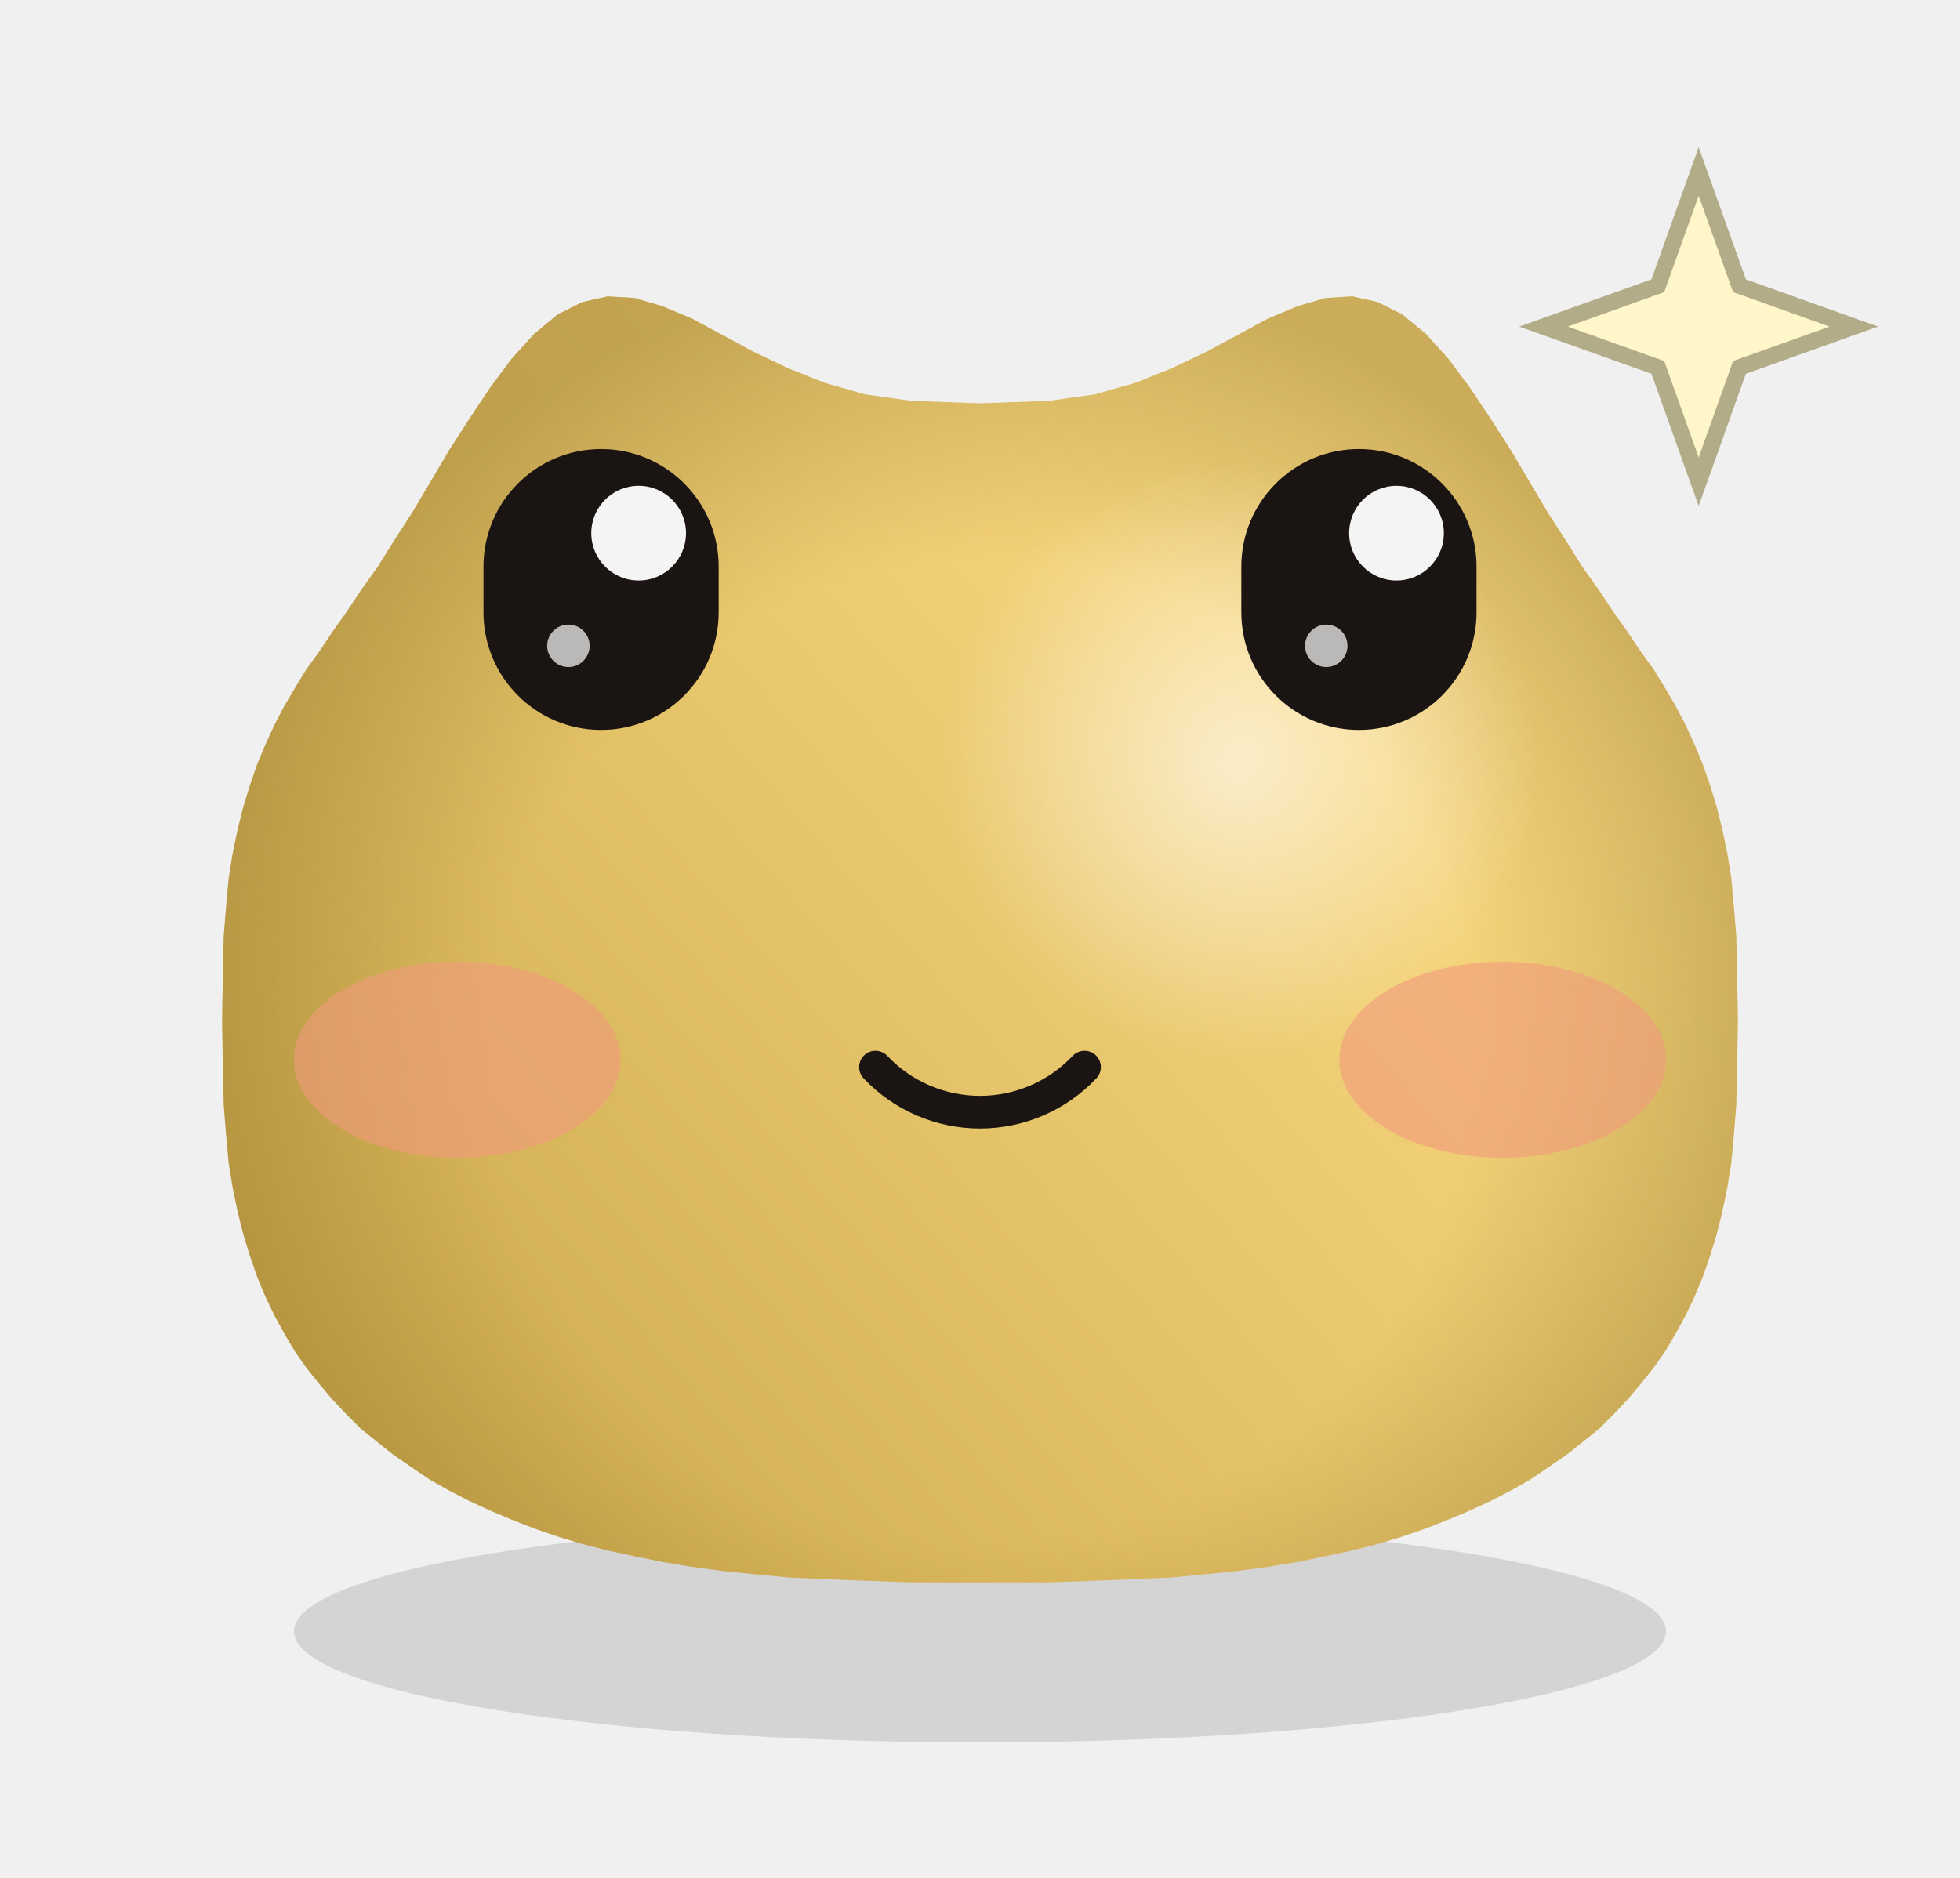
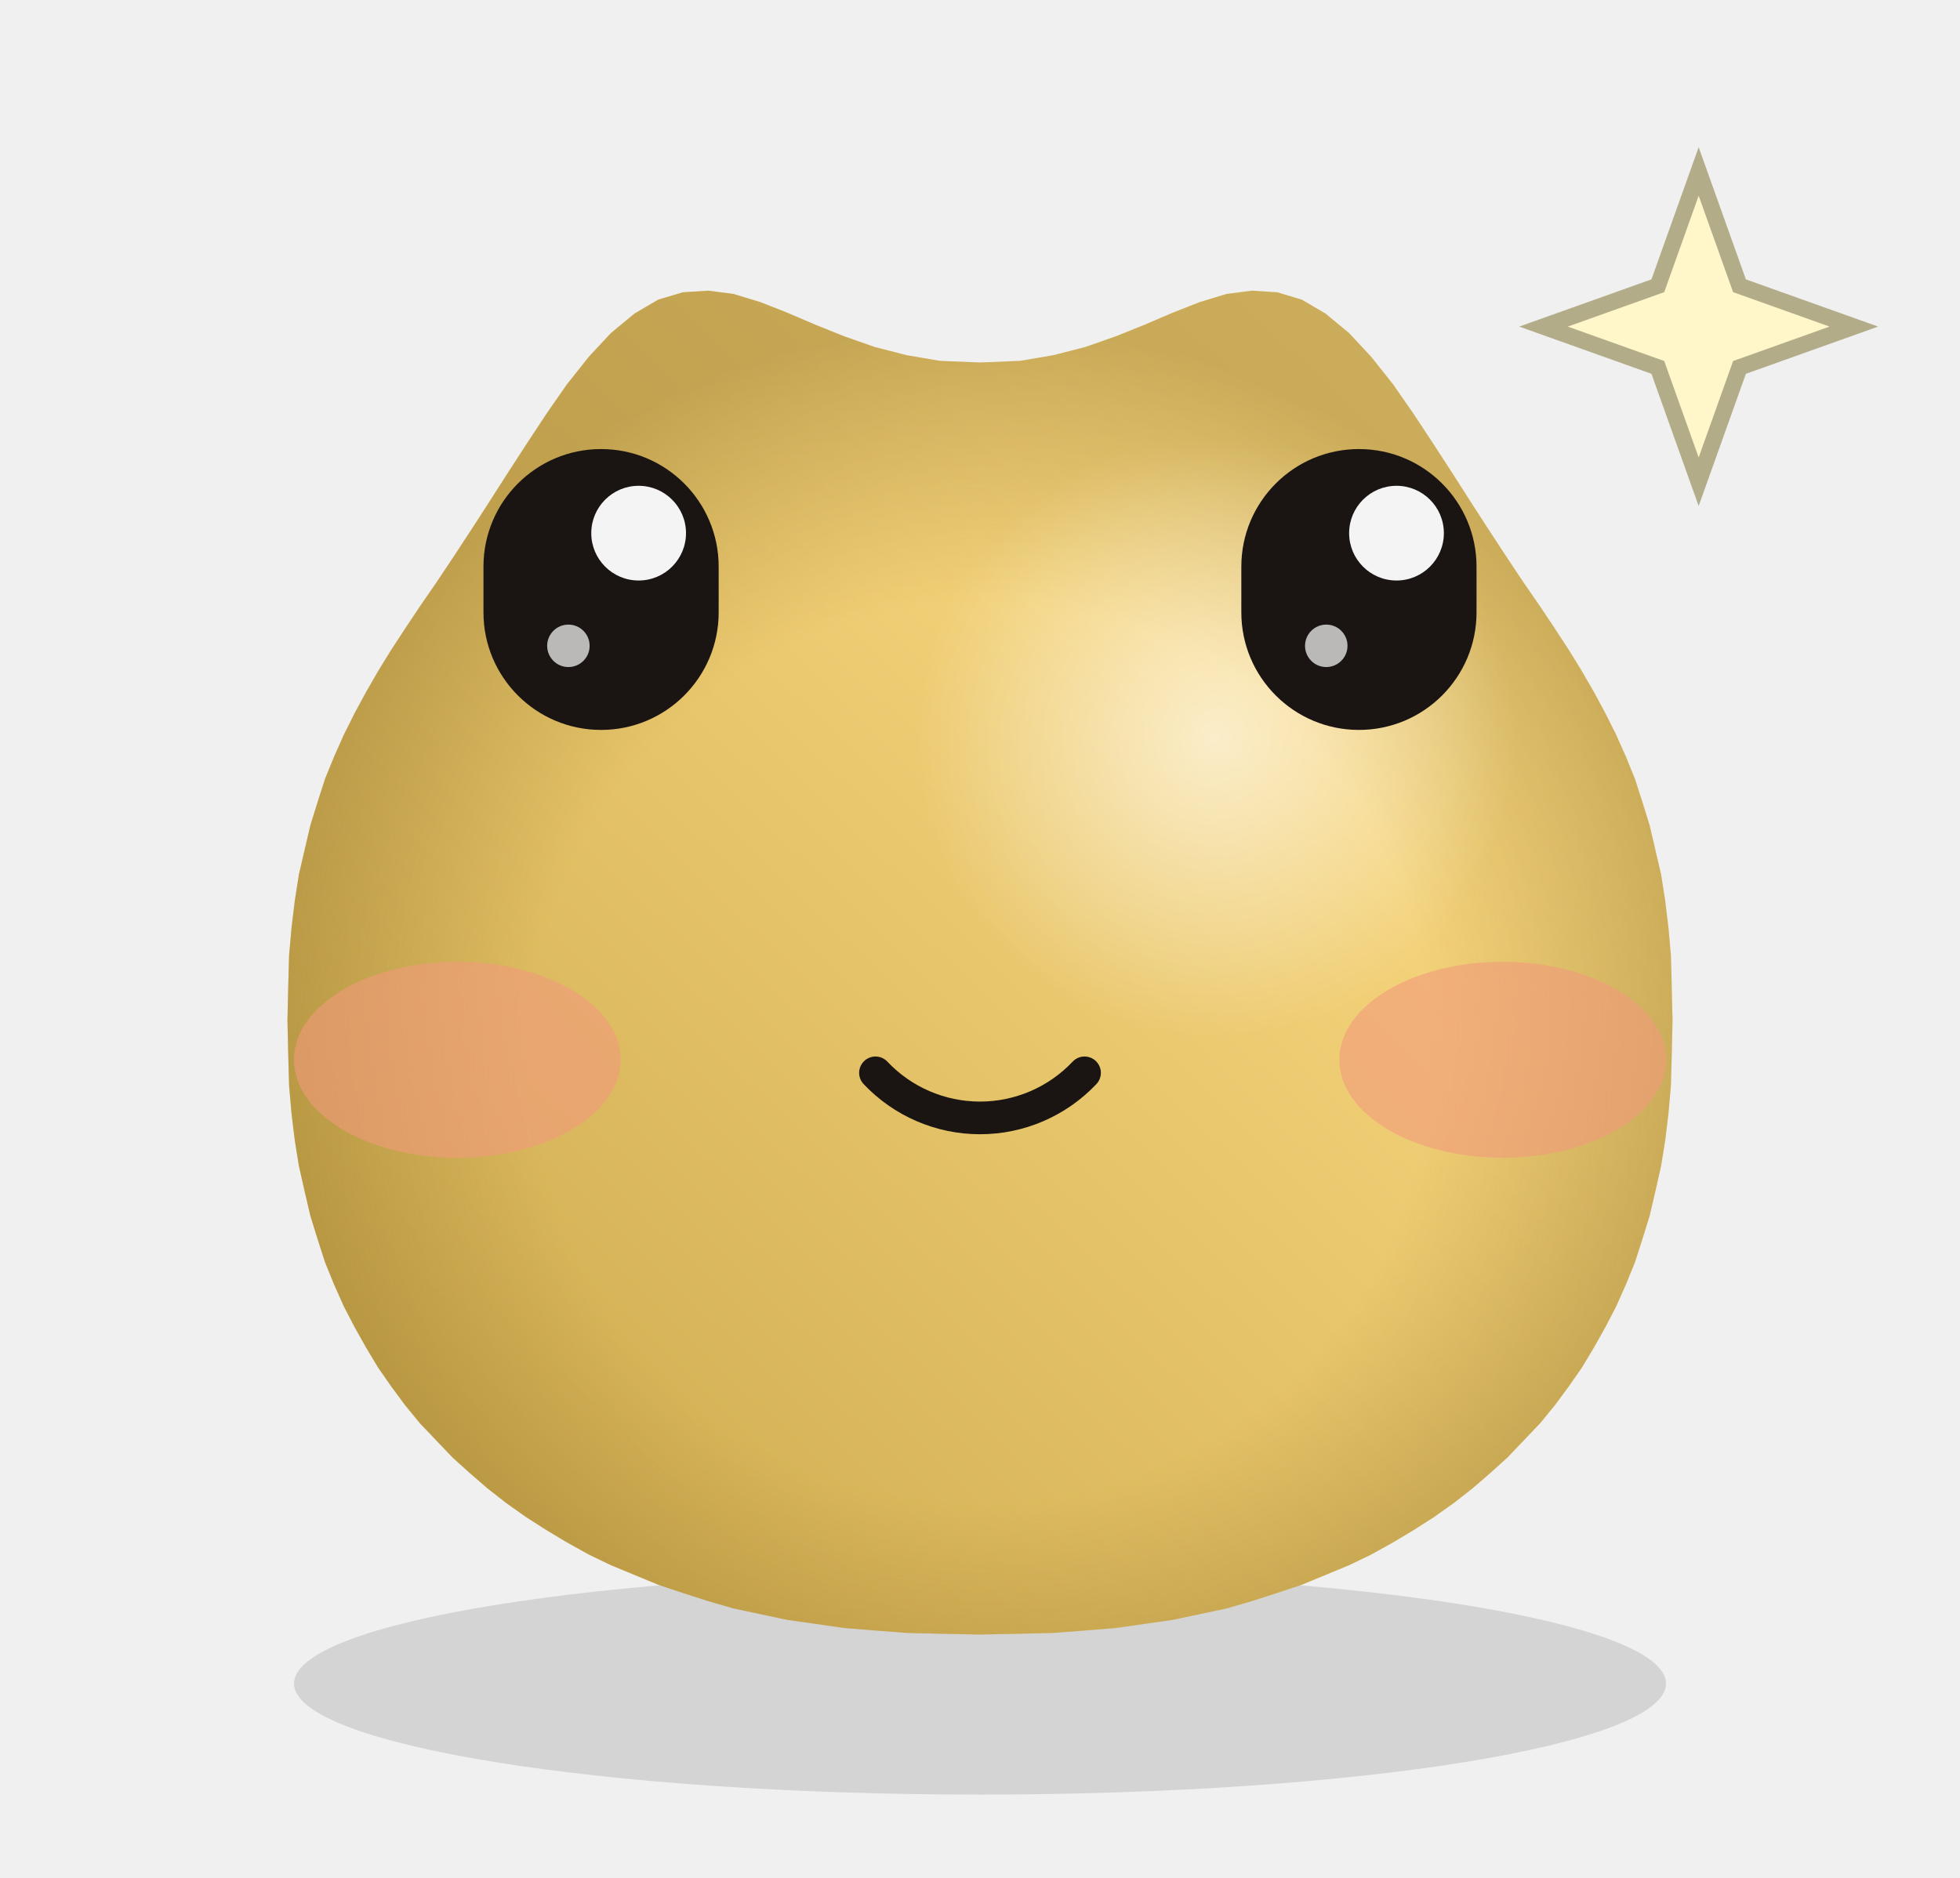
<svg xmlns="http://www.w3.org/2000/svg" viewBox="-120 -125 240 230" width="240" height="230">
  <defs>
-     <linearGradient id="g" gradientUnits="userSpaceOnUse" x1="65.0" y1="-58.5" x2="-74.2" y2="61.9">
+     <linearGradient id="g" gradientUnits="userSpaceOnUse" x1="59.4" y1="-63.9" x2="-67.8" y2="67.7">
      <stop offset="0" stop-color="#ffde86" />
      <stop offset="1" stop-color="#cca94d" />
    </linearGradient>
-     <radialGradient id="r" gradientUnits="userSpaceOnUse" cx="0" cy="4" r="97.4">
+     <radialGradient id="r" gradientUnits="userSpaceOnUse" cx="0" cy="4" r="89.0">
      <stop offset=".62" stop-color="#977a2e" stop-opacity="0" />
      <stop offset="1" stop-color="#977a2e" stop-opacity=".5" />
    </radialGradient>
-     <radialGradient id="h" gradientUnits="userSpaceOnUse" cx="31.6" cy="-31.6" r="36.8">
+     <radialGradient id="h" gradientUnits="userSpaceOnUse" cx="28.8" cy="-34.6" r="36.8">
      <stop offset="0" stop-color="#fff" stop-opacity=".6" />
      <stop offset="1" stop-color="#fff" stop-opacity="0" />
    </radialGradient>
  </defs>
-   <ellipse cx="0" cy="74.8" rx="84.0" ry="13.6" fill="#000" opacity=".12" />
-   <path d="M92.8 0.0 L92.7 6.3 L92.6 10.4 L92.3 14.1 L92.0 17.4 L91.5 20.5 L90.9 23.4 L90.2 26.2 L89.4 28.8 L88.5 31.4 L87.5 33.8 L86.4 36.1 L85.2 38.3 L83.9 40.5 L82.5 42.5 L80.9 44.5 L79.3 46.4 L77.6 48.2 L75.8 50.0 L73.8 51.6 L71.8 53.2 L69.6 54.7 L67.4 56.2 L65.1 57.5 L62.6 58.8 L60.0 60.0 L57.4 61.1 L54.6 62.2 L51.7 63.2 L48.7 64.1 L45.6 64.9 L42.3 65.6 L38.9 66.3 L35.3 66.9 L31.6 67.4 L27.7 67.8 L23.5 68.2 L19.0 68.4 L14.1 68.6 L8.4 68.8 L0.0 68.8 L-8.4 68.8 L-14.1 68.6 L-19.0 68.4 L-23.5 68.2 L-27.7 67.8 L-31.6 67.4 L-35.3 66.9 L-38.9 66.3 L-42.3 65.6 L-45.6 64.9 L-48.7 64.1 L-51.7 63.2 L-54.6 62.2 L-57.4 61.1 L-60.0 60.0 L-62.6 58.8 L-65.1 57.5 L-67.4 56.2 L-69.6 54.7 L-71.8 53.2 L-73.8 51.6 L-75.8 50.0 L-77.6 48.2 L-79.3 46.4 L-80.9 44.5 L-82.5 42.5 L-83.9 40.5 L-85.2 38.3 L-86.4 36.1 L-87.5 33.8 L-88.5 31.4 L-89.4 28.8 L-90.2 26.2 L-90.9 23.4 L-91.5 20.5 L-92.0 17.4 L-92.3 14.1 L-92.6 10.4 L-92.7 6.3 L-92.8 0.0 L-92.7 -6.3 L-92.6 -10.4 L-92.3 -14.1 L-92.0 -17.4 L-91.5 -20.5 L-90.9 -23.4 L-90.2 -26.2 L-89.4 -28.8 L-88.5 -31.4 L-87.5 -33.8 L-86.4 -36.2 L-85.2 -38.5 L-83.9 -40.7 L-82.5 -43.0 L-80.9 -45.2 L-79.3 -47.6 L-77.6 -50.0 L-75.8 -52.7 L-73.8 -55.5 L-71.8 -58.7 L-69.6 -62.1 L-67.4 -65.8 L-65.1 -69.7 L-62.6 -73.6 L-60.0 -77.5 L-57.4 -81.0 L-54.6 -84.1 L-51.7 -86.5 L-48.7 -88.0 L-45.6 -88.7 L-42.3 -88.5 L-38.9 -87.5 L-35.3 -86.0 L-31.6 -84.0 L-27.7 -81.9 L-23.5 -79.9 L-19.0 -78.1 L-14.1 -76.7 L-8.4 -75.9 L-0.0 -75.6 L8.4 -75.9 L14.1 -76.7 L19.0 -78.1 L23.5 -79.9 L27.7 -81.9 L31.6 -84.0 L35.3 -86.0 L38.9 -87.5 L42.3 -88.5 L45.6 -88.7 L48.7 -88.0 L51.7 -86.5 L54.6 -84.1 L57.4 -81.0 L60.0 -77.5 L62.6 -73.6 L65.1 -69.7 L67.4 -65.8 L69.6 -62.1 L71.8 -58.7 L73.8 -55.5 L75.8 -52.7 L77.6 -50.0 L79.3 -47.6 L80.9 -45.2 L82.5 -43.0 L83.9 -40.7 L85.2 -38.5 L86.4 -36.2 L87.5 -33.8 L88.5 -31.4 L89.4 -28.8 L90.2 -26.2 L90.9 -23.4 L91.5 -20.5 L92.0 -17.4 L92.3 -14.1 L92.6 -10.4 L92.7 -6.3Z" fill="url(#g)" />
-   <path d="M92.8 0.0 L92.7 6.3 L92.6 10.4 L92.3 14.1 L92.0 17.4 L91.5 20.5 L90.9 23.4 L90.2 26.2 L89.4 28.8 L88.5 31.4 L87.5 33.8 L86.4 36.1 L85.2 38.3 L83.9 40.5 L82.5 42.5 L80.9 44.5 L79.3 46.4 L77.6 48.2 L75.8 50.0 L73.8 51.6 L71.8 53.2 L69.6 54.7 L67.4 56.2 L65.1 57.5 L62.6 58.8 L60.0 60.0 L57.4 61.1 L54.6 62.2 L51.7 63.2 L48.7 64.1 L45.6 64.9 L42.3 65.6 L38.9 66.3 L35.3 66.9 L31.6 67.4 L27.7 67.8 L23.5 68.2 L19.0 68.4 L14.1 68.6 L8.4 68.8 L0.0 68.8 L-8.4 68.8 L-14.1 68.6 L-19.0 68.4 L-23.5 68.2 L-27.7 67.8 L-31.6 67.4 L-35.3 66.9 L-38.9 66.3 L-42.3 65.6 L-45.6 64.9 L-48.7 64.1 L-51.7 63.2 L-54.6 62.2 L-57.4 61.1 L-60.0 60.0 L-62.6 58.8 L-65.1 57.5 L-67.4 56.2 L-69.6 54.7 L-71.8 53.2 L-73.8 51.6 L-75.8 50.0 L-77.6 48.2 L-79.3 46.4 L-80.9 44.5 L-82.5 42.5 L-83.9 40.5 L-85.2 38.3 L-86.4 36.1 L-87.5 33.8 L-88.5 31.4 L-89.4 28.8 L-90.2 26.2 L-90.9 23.4 L-91.5 20.5 L-92.0 17.4 L-92.3 14.1 L-92.6 10.4 L-92.7 6.3 L-92.8 0.0 L-92.7 -6.3 L-92.6 -10.4 L-92.3 -14.1 L-92.0 -17.4 L-91.5 -20.5 L-90.9 -23.4 L-90.2 -26.2 L-89.4 -28.8 L-88.5 -31.4 L-87.5 -33.8 L-86.4 -36.2 L-85.2 -38.5 L-83.9 -40.7 L-82.5 -43.0 L-80.9 -45.2 L-79.3 -47.6 L-77.6 -50.0 L-75.8 -52.7 L-73.8 -55.5 L-71.8 -58.7 L-69.6 -62.1 L-67.4 -65.8 L-65.1 -69.7 L-62.6 -73.6 L-60.0 -77.5 L-57.4 -81.0 L-54.6 -84.1 L-51.7 -86.5 L-48.7 -88.0 L-45.6 -88.7 L-42.3 -88.5 L-38.9 -87.5 L-35.3 -86.0 L-31.6 -84.0 L-27.7 -81.9 L-23.5 -79.9 L-19.0 -78.1 L-14.1 -76.7 L-8.4 -75.9 L-0.0 -75.6 L8.4 -75.9 L14.1 -76.7 L19.0 -78.1 L23.5 -79.9 L27.7 -81.9 L31.6 -84.0 L35.3 -86.0 L38.9 -87.5 L42.3 -88.5 L45.6 -88.7 L48.7 -88.0 L51.7 -86.5 L54.6 -84.1 L57.4 -81.0 L60.0 -77.5 L62.6 -73.6 L65.1 -69.7 L67.4 -65.8 L69.6 -62.1 L71.8 -58.7 L73.8 -55.5 L75.8 -52.7 L77.6 -50.0 L79.3 -47.6 L80.9 -45.2 L82.5 -43.0 L83.9 -40.7 L85.2 -38.5 L86.4 -36.2 L87.5 -33.8 L88.5 -31.4 L89.4 -28.8 L90.2 -26.2 L90.9 -23.4 L91.5 -20.5 L92.0 -17.4 L92.3 -14.1 L92.6 -10.4 L92.7 -6.3Z" fill="url(#r)" />
-   <path d="M92.8 0.0 L92.7 6.3 L92.6 10.4 L92.3 14.1 L92.0 17.4 L91.5 20.5 L90.9 23.4 L90.2 26.2 L89.4 28.8 L88.5 31.4 L87.5 33.8 L86.4 36.1 L85.2 38.3 L83.9 40.5 L82.5 42.5 L80.9 44.5 L79.3 46.4 L77.6 48.2 L75.8 50.0 L73.8 51.6 L71.8 53.2 L69.6 54.7 L67.4 56.2 L65.1 57.5 L62.6 58.8 L60.0 60.0 L57.4 61.1 L54.6 62.2 L51.7 63.2 L48.7 64.1 L45.6 64.9 L42.3 65.6 L38.9 66.3 L35.3 66.9 L31.6 67.4 L27.7 67.8 L23.5 68.2 L19.0 68.4 L14.1 68.6 L8.4 68.8 L0.0 68.8 L-8.4 68.8 L-14.1 68.6 L-19.0 68.4 L-23.5 68.2 L-27.7 67.8 L-31.6 67.4 L-35.3 66.9 L-38.9 66.3 L-42.3 65.6 L-45.6 64.9 L-48.7 64.1 L-51.7 63.2 L-54.6 62.2 L-57.4 61.1 L-60.0 60.0 L-62.6 58.8 L-65.1 57.5 L-67.4 56.2 L-69.6 54.7 L-71.8 53.2 L-73.8 51.6 L-75.8 50.0 L-77.6 48.2 L-79.3 46.4 L-80.9 44.5 L-82.5 42.5 L-83.9 40.5 L-85.2 38.3 L-86.4 36.1 L-87.5 33.8 L-88.5 31.4 L-89.4 28.8 L-90.2 26.2 L-90.9 23.4 L-91.5 20.5 L-92.0 17.4 L-92.3 14.1 L-92.6 10.4 L-92.7 6.3 L-92.8 0.0 L-92.7 -6.3 L-92.6 -10.4 L-92.3 -14.1 L-92.0 -17.4 L-91.5 -20.5 L-90.9 -23.4 L-90.2 -26.2 L-89.4 -28.8 L-88.5 -31.4 L-87.5 -33.8 L-86.4 -36.2 L-85.2 -38.5 L-83.9 -40.7 L-82.5 -43.0 L-80.9 -45.2 L-79.3 -47.6 L-77.6 -50.0 L-75.8 -52.7 L-73.8 -55.5 L-71.8 -58.7 L-69.6 -62.1 L-67.4 -65.8 L-65.1 -69.7 L-62.6 -73.6 L-60.0 -77.5 L-57.4 -81.0 L-54.6 -84.1 L-51.7 -86.5 L-48.7 -88.0 L-45.6 -88.7 L-42.3 -88.5 L-38.9 -87.5 L-35.3 -86.0 L-31.6 -84.0 L-27.7 -81.9 L-23.5 -79.9 L-19.0 -78.1 L-14.1 -76.7 L-8.4 -75.9 L-0.0 -75.6 L8.4 -75.9 L14.1 -76.7 L19.0 -78.1 L23.5 -79.9 L27.7 -81.9 L31.6 -84.0 L35.3 -86.0 L38.9 -87.5 L42.3 -88.5 L45.6 -88.7 L48.7 -88.0 L51.7 -86.5 L54.6 -84.1 L57.4 -81.0 L60.0 -77.5 L62.6 -73.6 L65.1 -69.7 L67.4 -65.8 L69.6 -62.1 L71.8 -58.7 L73.8 -55.5 L75.8 -52.7 L77.6 -50.0 L79.3 -47.6 L80.9 -45.2 L82.5 -43.0 L83.9 -40.7 L85.2 -38.5 L86.4 -36.2 L87.5 -33.8 L88.5 -31.4 L89.4 -28.8 L90.2 -26.2 L90.9 -23.4 L91.5 -20.5 L92.0 -17.4 L92.3 -14.1 L92.6 -10.4 L92.7 -6.3Z" fill="url(#h)" />
+   <ellipse cx="0" cy="81.2" rx="84.0" ry="13.6" fill="#000" opacity=".12" />
+   <path d="M84.8 0.0 L84.7 4.4 L84.6 8.0 L84.3 11.4 L83.9 14.7 L83.4 17.8 L82.7 20.9 L82.0 23.9 L81.1 26.8 L80.2 29.6 L79.1 32.3 L77.9 35.0 L76.6 37.5 L75.2 40.0 L73.7 42.5 L72.1 44.8 L70.4 47.1 L68.6 49.3 L66.6 51.4 L64.6 53.5 L62.5 55.4 L60.3 57.3 L58.0 59.1 L55.6 60.8 L53.1 62.4 L50.6 63.9 L47.9 65.4 L45.2 66.7 L42.3 67.9 L39.4 69.1 L36.4 70.1 L33.3 71.1 L30.2 72.0 L26.9 72.7 L23.6 73.4 L20.1 73.9 L16.6 74.4 L12.9 74.7 L9.0 75.0 L4.9 75.1 L0.0 75.2 L-4.9 75.1 L-9.0 75.0 L-12.9 74.7 L-16.6 74.4 L-20.1 73.9 L-23.6 73.4 L-26.9 72.7 L-30.2 72.0 L-33.3 71.1 L-36.4 70.1 L-39.4 69.1 L-42.3 67.9 L-45.2 66.7 L-47.9 65.4 L-50.6 63.9 L-53.1 62.4 L-55.6 60.8 L-58.0 59.1 L-60.3 57.3 L-62.5 55.4 L-64.6 53.5 L-66.6 51.4 L-68.6 49.3 L-70.4 47.1 L-72.1 44.8 L-73.7 42.5 L-75.2 40.0 L-76.6 37.5 L-77.9 35.0 L-79.1 32.3 L-80.2 29.6 L-81.1 26.8 L-82.0 23.9 L-82.7 20.9 L-83.4 17.8 L-83.9 14.7 L-84.3 11.4 L-84.6 8.0 L-84.7 4.4 L-84.8 0.0 L-84.7 -4.4 L-84.6 -8.0 L-84.3 -11.4 L-83.9 -14.7 L-83.4 -17.9 L-82.7 -20.9 L-82.0 -23.9 L-81.1 -26.8 L-80.2 -29.6 L-79.1 -32.3 L-77.9 -35.0 L-76.6 -37.6 L-75.2 -40.2 L-73.7 -42.8 L-72.1 -45.4 L-70.4 -48.0 L-68.6 -50.7 L-66.6 -53.6 L-64.6 -56.6 L-62.5 -59.8 L-60.3 -63.2 L-58.0 -66.8 L-55.6 -70.5 L-53.1 -74.3 L-50.6 -77.9 L-47.9 -81.3 L-45.2 -84.2 L-42.3 -86.6 L-39.4 -88.3 L-36.4 -89.2 L-33.3 -89.4 L-30.2 -89.0 L-26.9 -88.0 L-23.6 -86.7 L-20.1 -85.2 L-16.6 -83.8 L-12.9 -82.5 L-9.0 -81.5 L-4.9 -80.8 L-0.0 -80.6 L4.9 -80.8 L9.0 -81.5 L12.9 -82.5 L16.6 -83.8 L20.1 -85.2 L23.6 -86.7 L26.9 -88.0 L30.2 -89.0 L33.3 -89.4 L36.4 -89.2 L39.4 -88.3 L42.3 -86.6 L45.2 -84.2 L47.9 -81.3 L50.6 -77.9 L53.1 -74.3 L55.6 -70.5 L58.0 -66.8 L60.3 -63.2 L62.5 -59.8 L64.6 -56.6 L66.6 -53.6 L68.6 -50.7 L70.4 -48.0 L72.1 -45.4 L73.7 -42.8 L75.2 -40.2 L76.6 -37.6 L77.9 -35.0 L79.1 -32.3 L80.2 -29.6 L81.1 -26.8 L82.0 -23.9 L82.7 -20.9 L83.4 -17.9 L83.9 -14.7 L84.3 -11.4 L84.6 -8.0 L84.7 -4.4Z" fill="url(#g)" />
+   <path d="M84.8 0.0 L84.7 4.4 L84.6 8.0 L84.3 11.4 L83.9 14.7 L83.4 17.8 L82.7 20.9 L82.0 23.9 L81.1 26.8 L80.2 29.6 L79.1 32.3 L77.9 35.0 L76.6 37.5 L75.2 40.0 L73.7 42.5 L72.1 44.8 L70.4 47.1 L68.6 49.3 L66.6 51.4 L64.6 53.5 L62.5 55.4 L60.3 57.3 L58.0 59.1 L55.6 60.8 L53.1 62.4 L50.6 63.9 L47.9 65.4 L45.2 66.7 L42.3 67.9 L39.4 69.1 L36.4 70.1 L33.3 71.1 L30.2 72.0 L26.9 72.7 L23.6 73.4 L20.1 73.9 L16.6 74.4 L12.9 74.7 L9.0 75.0 L4.9 75.1 L0.0 75.2 L-4.9 75.1 L-9.0 75.0 L-12.9 74.7 L-16.6 74.4 L-20.1 73.9 L-23.6 73.4 L-26.9 72.7 L-30.2 72.0 L-33.3 71.1 L-36.4 70.1 L-39.4 69.1 L-42.3 67.9 L-45.2 66.7 L-47.9 65.4 L-50.6 63.9 L-53.1 62.4 L-55.6 60.8 L-58.0 59.1 L-60.3 57.3 L-62.5 55.4 L-64.6 53.5 L-66.6 51.4 L-68.6 49.3 L-70.4 47.1 L-72.1 44.8 L-73.7 42.5 L-75.2 40.0 L-76.6 37.5 L-77.9 35.0 L-79.1 32.3 L-80.2 29.6 L-81.1 26.8 L-82.0 23.9 L-82.7 20.9 L-83.4 17.8 L-83.9 14.7 L-84.3 11.4 L-84.6 8.0 L-84.7 4.4 L-84.8 0.0 L-84.7 -4.4 L-84.6 -8.0 L-84.3 -11.4 L-83.9 -14.7 L-83.4 -17.9 L-82.7 -20.9 L-82.0 -23.9 L-81.1 -26.8 L-80.2 -29.6 L-79.1 -32.3 L-77.9 -35.0 L-76.6 -37.6 L-75.2 -40.2 L-73.7 -42.8 L-72.1 -45.4 L-70.4 -48.0 L-68.6 -50.7 L-66.6 -53.6 L-64.6 -56.6 L-62.5 -59.8 L-60.3 -63.2 L-58.0 -66.8 L-55.6 -70.5 L-53.1 -74.3 L-50.6 -77.9 L-47.9 -81.3 L-45.2 -84.2 L-42.3 -86.6 L-39.4 -88.3 L-36.4 -89.2 L-33.3 -89.4 L-30.2 -89.0 L-26.9 -88.0 L-23.6 -86.7 L-20.1 -85.2 L-16.6 -83.8 L-12.9 -82.5 L-9.0 -81.5 L-4.9 -80.8 L-0.0 -80.6 L4.9 -80.8 L9.0 -81.5 L12.9 -82.5 L16.6 -83.8 L20.1 -85.2 L23.6 -86.7 L26.9 -88.0 L30.2 -89.0 L33.3 -89.4 L36.4 -89.2 L39.4 -88.3 L42.3 -86.6 L45.2 -84.2 L47.9 -81.3 L50.6 -77.9 L53.1 -74.3 L55.6 -70.5 L58.0 -66.8 L60.3 -63.2 L62.5 -59.8 L64.6 -56.6 L66.6 -53.6 L68.6 -50.7 L70.4 -48.0 L72.1 -45.4 L73.7 -42.8 L75.2 -40.2 L76.6 -37.6 L77.9 -35.0 L79.1 -32.3 L80.2 -29.6 L81.1 -26.8 L82.0 -23.9 L82.7 -20.9 L83.4 -17.9 L83.9 -14.7 L84.3 -11.4 L84.6 -8.0 L84.7 -4.4Z" fill="url(#r)" />
+   <path d="M84.8 0.0 L84.7 4.4 L84.6 8.0 L84.3 11.4 L83.9 14.7 L83.4 17.8 L82.7 20.9 L82.0 23.9 L81.1 26.8 L80.2 29.6 L79.1 32.3 L77.9 35.0 L76.6 37.5 L75.2 40.0 L73.7 42.5 L72.1 44.8 L70.4 47.1 L68.6 49.3 L66.6 51.4 L64.6 53.5 L62.5 55.4 L60.3 57.3 L58.0 59.1 L55.6 60.8 L53.1 62.4 L50.6 63.9 L47.9 65.4 L45.2 66.7 L42.3 67.9 L39.4 69.1 L36.4 70.1 L33.3 71.1 L30.2 72.0 L26.9 72.7 L23.6 73.4 L20.1 73.9 L16.6 74.4 L12.9 74.7 L9.0 75.0 L4.9 75.1 L0.0 75.2 L-4.9 75.1 L-9.0 75.0 L-12.9 74.7 L-16.6 74.4 L-20.1 73.9 L-23.6 73.4 L-26.9 72.7 L-30.2 72.0 L-33.3 71.1 L-36.4 70.1 L-39.4 69.1 L-42.3 67.9 L-45.2 66.7 L-47.9 65.4 L-50.6 63.9 L-53.1 62.4 L-55.6 60.8 L-58.0 59.1 L-60.3 57.3 L-62.5 55.4 L-64.6 53.5 L-66.6 51.4 L-68.6 49.3 L-70.4 47.1 L-72.1 44.8 L-73.7 42.5 L-75.2 40.0 L-76.6 37.5 L-77.9 35.0 L-79.1 32.3 L-80.2 29.6 L-81.1 26.8 L-82.0 23.9 L-82.7 20.9 L-83.4 17.8 L-83.9 14.7 L-84.3 11.4 L-84.6 8.0 L-84.7 4.4 L-84.8 0.0 L-84.7 -4.4 L-84.6 -8.0 L-84.3 -11.4 L-83.9 -14.7 L-83.4 -17.9 L-82.7 -20.9 L-82.0 -23.9 L-81.1 -26.8 L-80.2 -29.6 L-79.1 -32.3 L-77.9 -35.0 L-76.6 -37.6 L-75.2 -40.2 L-73.7 -42.8 L-72.1 -45.4 L-70.4 -48.0 L-68.6 -50.7 L-66.6 -53.6 L-64.6 -56.6 L-62.5 -59.8 L-60.3 -63.2 L-58.0 -66.8 L-55.6 -70.5 L-53.1 -74.3 L-50.6 -77.9 L-47.9 -81.3 L-45.2 -84.2 L-42.3 -86.6 L-39.4 -88.3 L-36.4 -89.2 L-33.3 -89.4 L-30.2 -89.0 L-26.9 -88.0 L-23.6 -86.7 L-20.1 -85.2 L-16.6 -83.8 L-12.9 -82.5 L-9.0 -81.5 L-4.9 -80.8 L-0.0 -80.6 L4.9 -80.8 L9.0 -81.5 L12.9 -82.5 L16.6 -83.8 L20.1 -85.2 L23.6 -86.7 L26.9 -88.0 L30.2 -89.0 L33.3 -89.4 L36.4 -89.2 L39.4 -88.3 L42.3 -86.6 L45.2 -84.2 L47.9 -81.3 L50.6 -77.9 L53.1 -74.3 L55.6 -70.5 L58.0 -66.8 L60.3 -63.2 L62.5 -59.8 L64.6 -56.6 L66.6 -53.6 L68.6 -50.7 L70.4 -48.0 L72.1 -45.4 L73.7 -42.8 L75.2 -40.2 L76.6 -37.6 L77.9 -35.0 L79.1 -32.3 L80.2 -29.6 L81.1 -26.8 L82.0 -23.9 L82.7 -20.9 L83.4 -17.9 L83.9 -14.7 L84.3 -11.4 L84.6 -8.0 L84.7 -4.4Z" fill="url(#h)" />
  <path d="M88 -104 L93 -90 L107 -85 L93 -80 L88 -66 L83 -80 L69 -85 L83 -90Z" fill="#fff6c9" stroke="#b2ac89" stroke-width="2" />
  <ellipse cx="-64.0" cy="4.8" rx="20.0" ry="12.0" fill="#f29a7c" opacity=".6" />
  <ellipse cx="64.0" cy="4.8" rx="20.0" ry="12.0" fill="#f29a7c" opacity=".6" />
  <rect x="-60.8" y="-70.0" width="28.8" height="34.4" rx="14.4" fill="#1a1412" />
  <circle cx="-41.8" cy="-59.7" r="5.8" fill="#fff" opacity=".95" />
  <circle cx="-50.4" cy="-45.9" r="2.6" fill="#fff" opacity=".7" />
  <rect x="32.0" y="-70.0" width="28.8" height="34.4" rx="14.4" fill="#1a1412" />
  <circle cx="51.0" cy="-59.7" r="5.8" fill="#fff" opacity=".95" />
  <circle cx="42.4" cy="-45.9" r="2.6" fill="#fff" opacity=".7" />
-   <path d="M-12.8 5.7 A17.6 17.6 0 0 0 12.8 5.7" fill="none" stroke="#1a1412" stroke-width="4" stroke-linecap="round" />
+   <path d="M-12.8 6.4 A17.6 17.6 0 0 0 12.8 6.4" fill="none" stroke="#1a1412" stroke-width="4" stroke-linecap="round" />
</svg>
